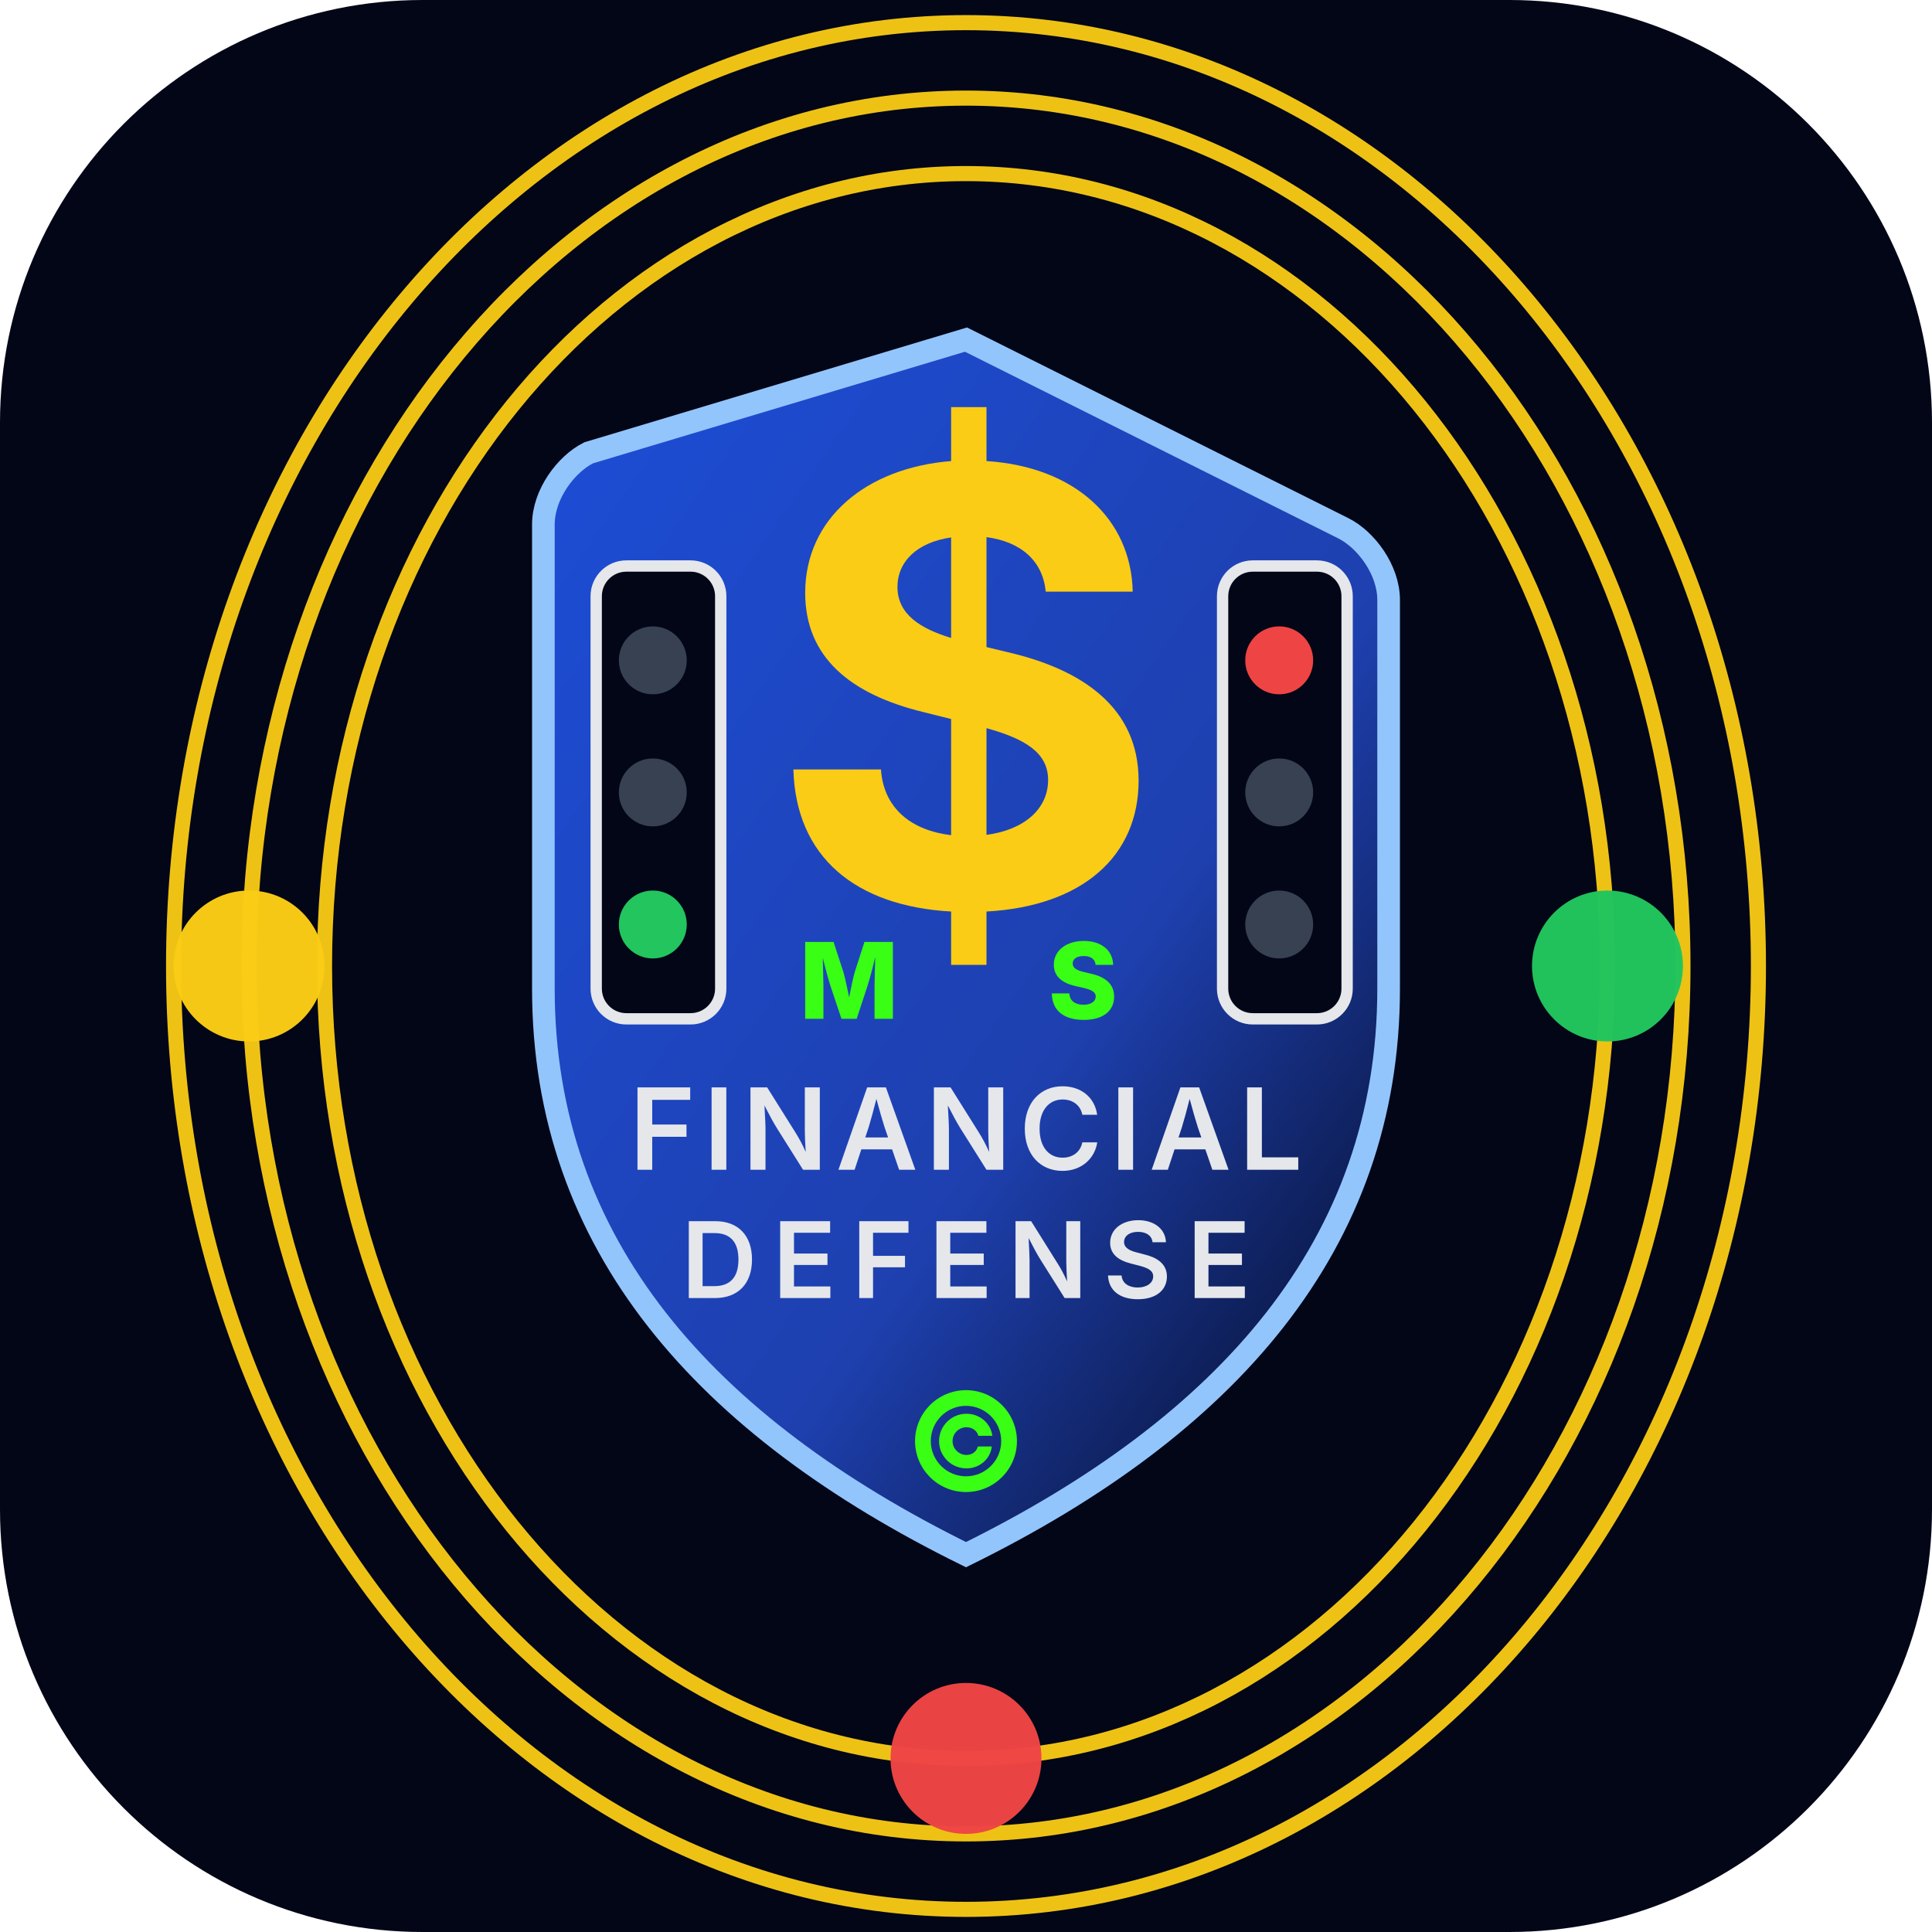
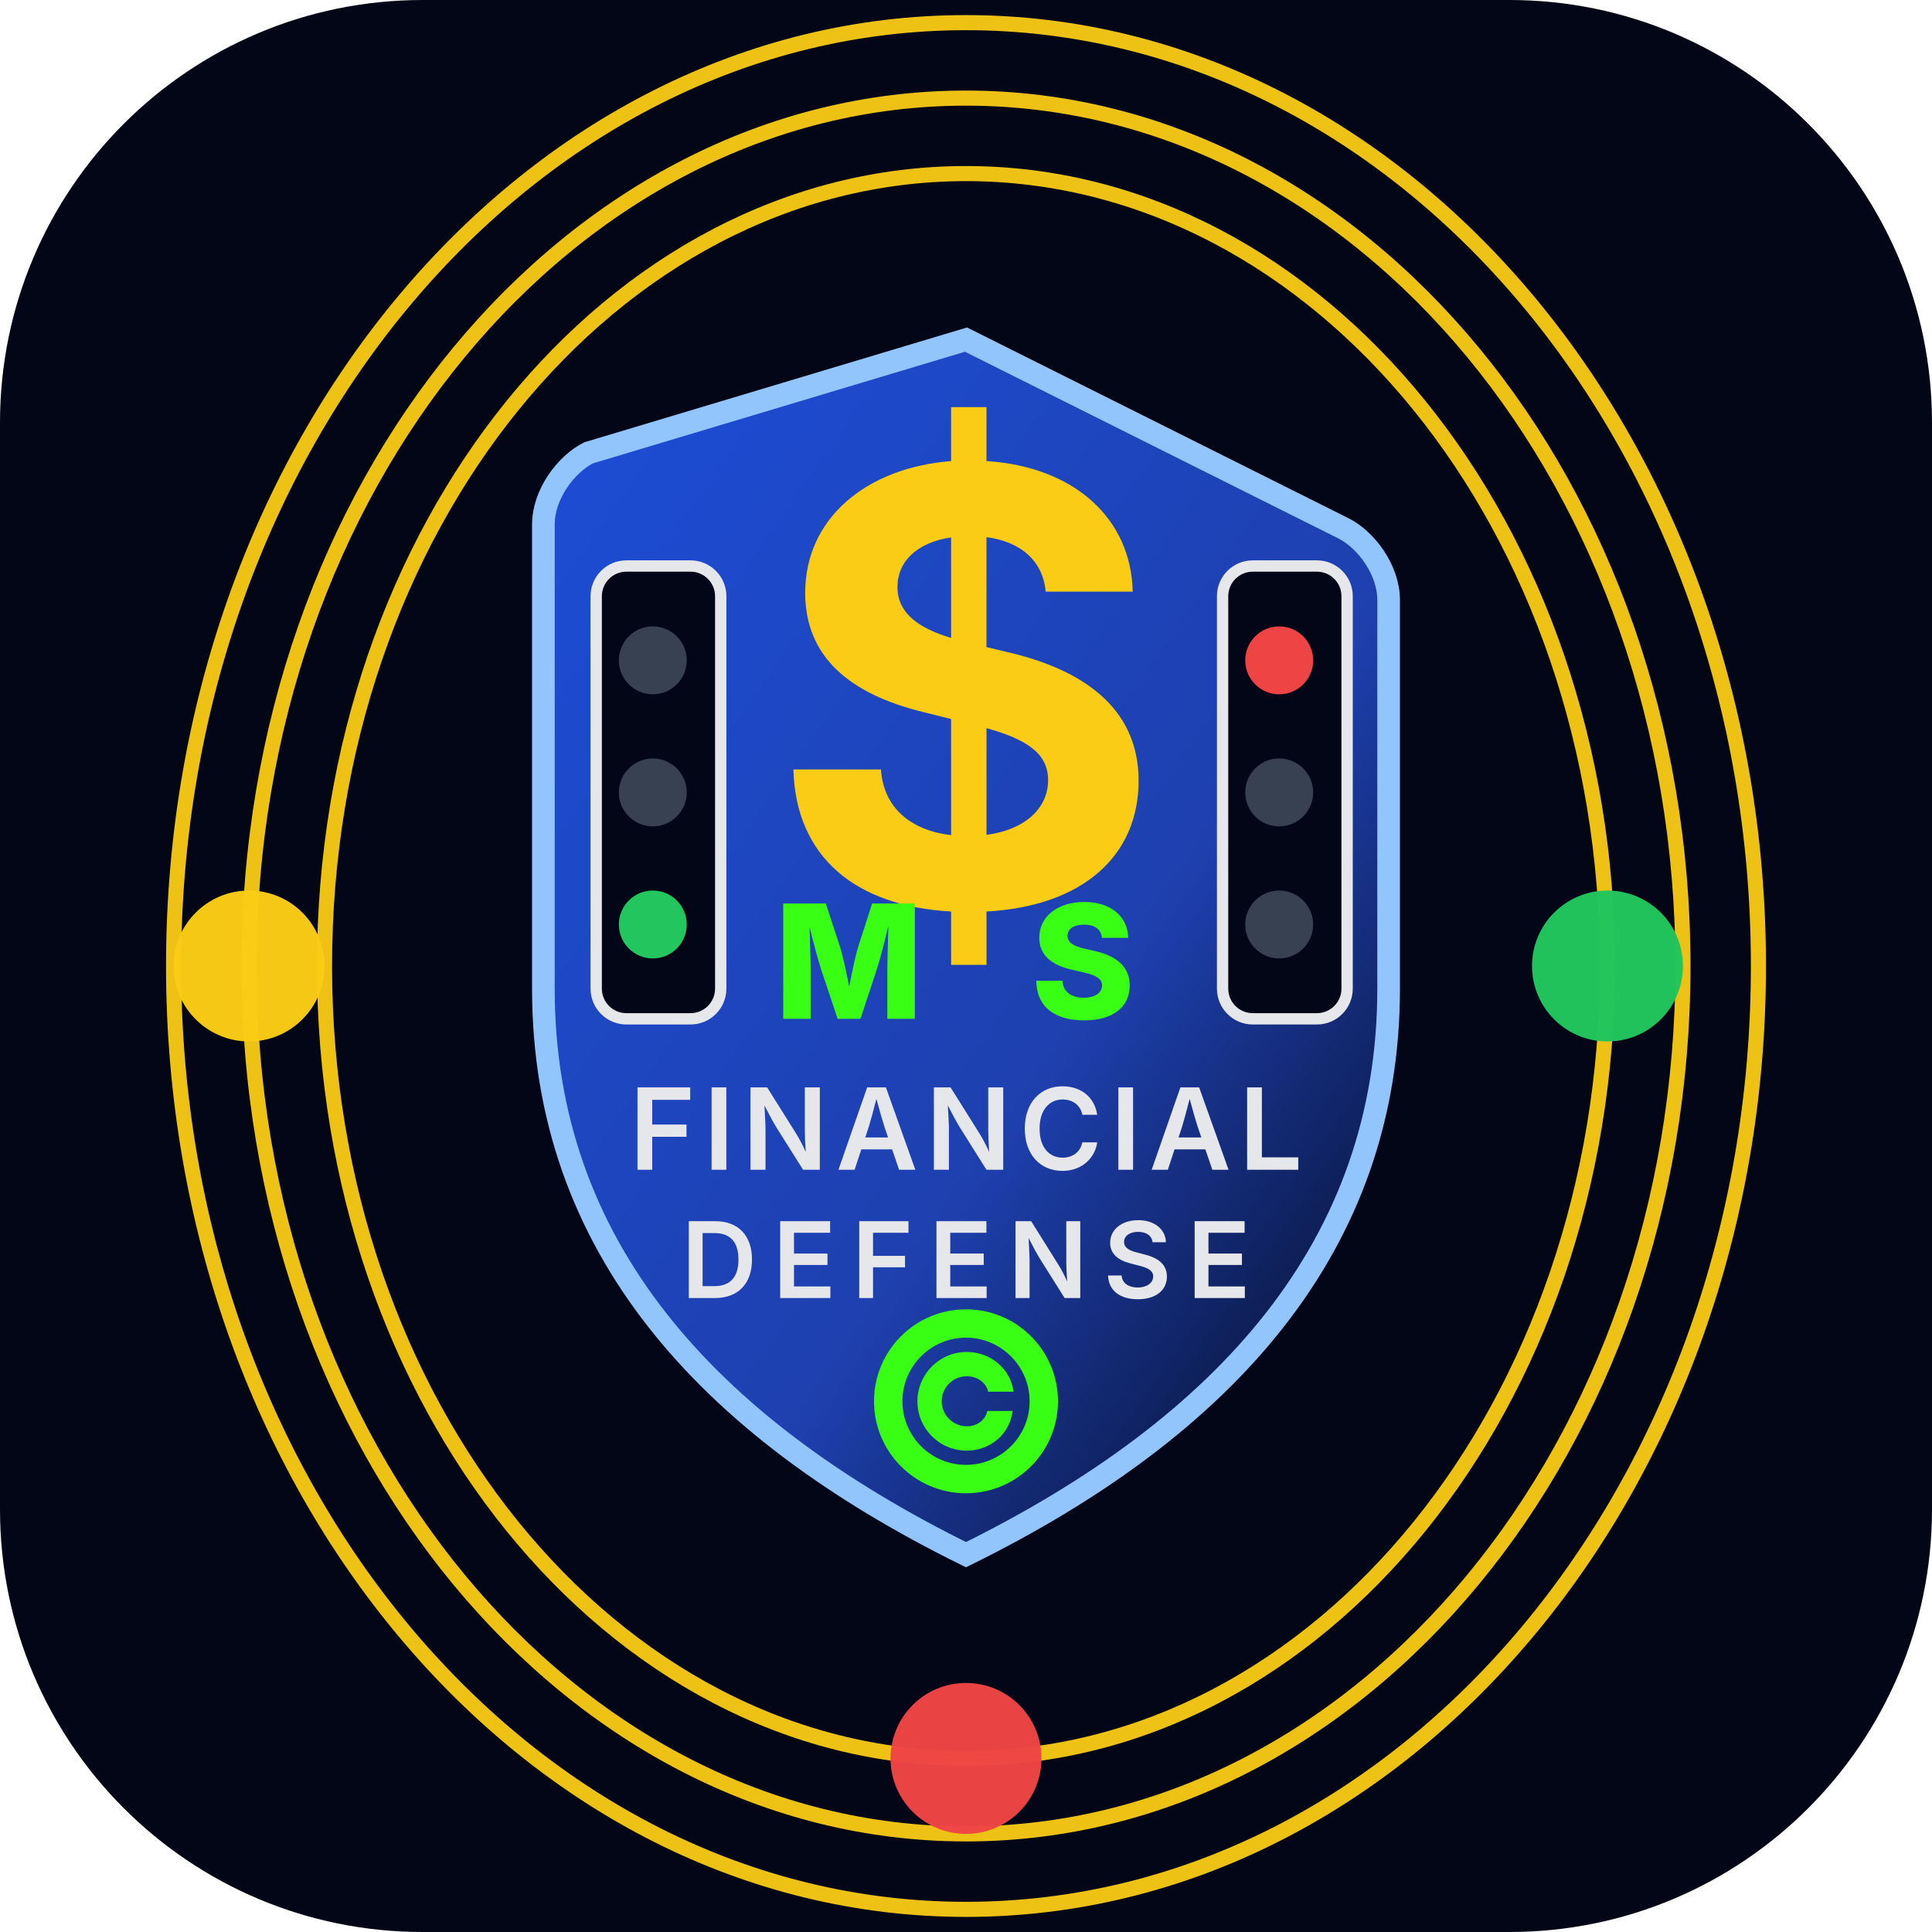
<svg xmlns="http://www.w3.org/2000/svg" width="512" height="512" viewBox="0 0 512 512" role="img" aria-labelledby="title desc">
  <defs>
    <linearGradient id="shieldGrad" x1="0%" y1="0%" x2="100%" y2="100%">
      <stop offset="0%" stop-color="#1d4ed8" />
      <stop offset="60%" stop-color="#1e40af" />
      <stop offset="100%" stop-color="#020617" />
    </linearGradient>
  </defs>
  <rect x="0" y="0" width="512" height="512" rx="112" fill="#020617" />
  <path d="M256 90            L156 120            C150 123 144 131 144 139            V262            C144 330 187 378 256 412            C325 378 368 330 368 262            V159            C368 151 362 143 356 140            Z" fill="url(#shieldGrad)" stroke="#93c5fd" stroke-width="6" />
  <text x="256" y="240" text-anchor="middle" fill="#facc15" font-family="system-ui, -apple-system, BlinkMacSystemFont, 'Segoe UI', sans-serif" font-weight="700" font-size="160">
    $
  </text>
  <g>
    <rect x="158" y="150" width="33" height="120" rx="8" fill="#020617" stroke="#e5e7eb" stroke-width="3" />
    <circle cx="173" cy="175" r="9" fill="#374151" />
    <circle cx="173" cy="210" r="9" fill="#374151" />
    <circle cx="173" cy="245" r="9" fill="#22c55e" />
  </g>
  <g>
    <rect x="324" y="150" width="33" height="120" rx="8" fill="#020617" stroke="#e5e7eb" stroke-width="3" />
    <circle cx="339" cy="175" r="9" fill="#ef4444" />
    <circle cx="339" cy="210" r="9" fill="#374151" />
    <circle cx="339" cy="245" r="9" fill="#374151" />
  </g>
  <text x="256" y="310" text-anchor="middle" fill="#e5e7eb" font-family="system-ui, -apple-system, BlinkMacSystemFont, 'Segoe UI', sans-serif" font-weight="600" font-size="30" letter-spacing="2">
    FINANCIAL
  </text>
  <text x="256" y="344" text-anchor="middle" fill="#e5e7eb" font-family="system-ui, -apple-system, BlinkMacSystemFont, 'Segoe UI', sans-serif" font-weight="600" font-size="28" letter-spacing="4">
    DEFENSE
  </text>
-   <text x="225" y="270" text-anchor="middle" fill="#39ff14" font-family="system-ui, -apple-system, BlinkMacSystemFont, 'Segoe UI', sans-serif" font-weight="800" font-size="28">
+   <text x="225" y="270" text-anchor="middle" fill="#39ff14" font-family="system-ui, -apple-system, BlinkMacSystemFont, 'Segoe UI', sans-serif" font-weight="800" font-size="42">
    M
  </text>
-   <text x="287" y="270" text-anchor="middle" fill="#39ff14" font-family="system-ui, -apple-system, BlinkMacSystemFont, 'Segoe UI', sans-serif" font-weight="800" font-size="28">
+   <text x="287" y="270" text-anchor="middle" fill="#39ff14" font-family="system-ui, -apple-system, BlinkMacSystemFont, 'Segoe UI', sans-serif" font-weight="800" font-size="42">
    S
  </text>
-   <text x="256" y="395" text-anchor="middle" fill="#39ff14" font-family="system-ui, -apple-system, BlinkMacSystemFont, 'Segoe UI', sans-serif" font-weight="700" font-size="36">
+   <text x="256" y="395" text-anchor="middle" fill="#39ff14" font-family="system-ui, -apple-system, BlinkMacSystemFont, 'Segoe UI', sans-serif" font-weight="700" font-size="65">
    ©
  </text>
  <g fill="none" stroke="#facc15" stroke-width="4" opacity="0.95">
    <ellipse cx="256" cy="256" rx="170" ry="210" />
    <ellipse cx="256" cy="256" rx="190" ry="230" />
    <ellipse cx="256" cy="256" rx="210" ry="250" />
  </g>
  <g opacity="0.98">
    <circle cx="426" cy="256" r="20" fill="#22c55e" />
    <circle cx="66" cy="256" r="20" fill="#facc15" />
    <circle cx="256" cy="466" r="20" fill="#ef4444" />
  </g>
</svg>
